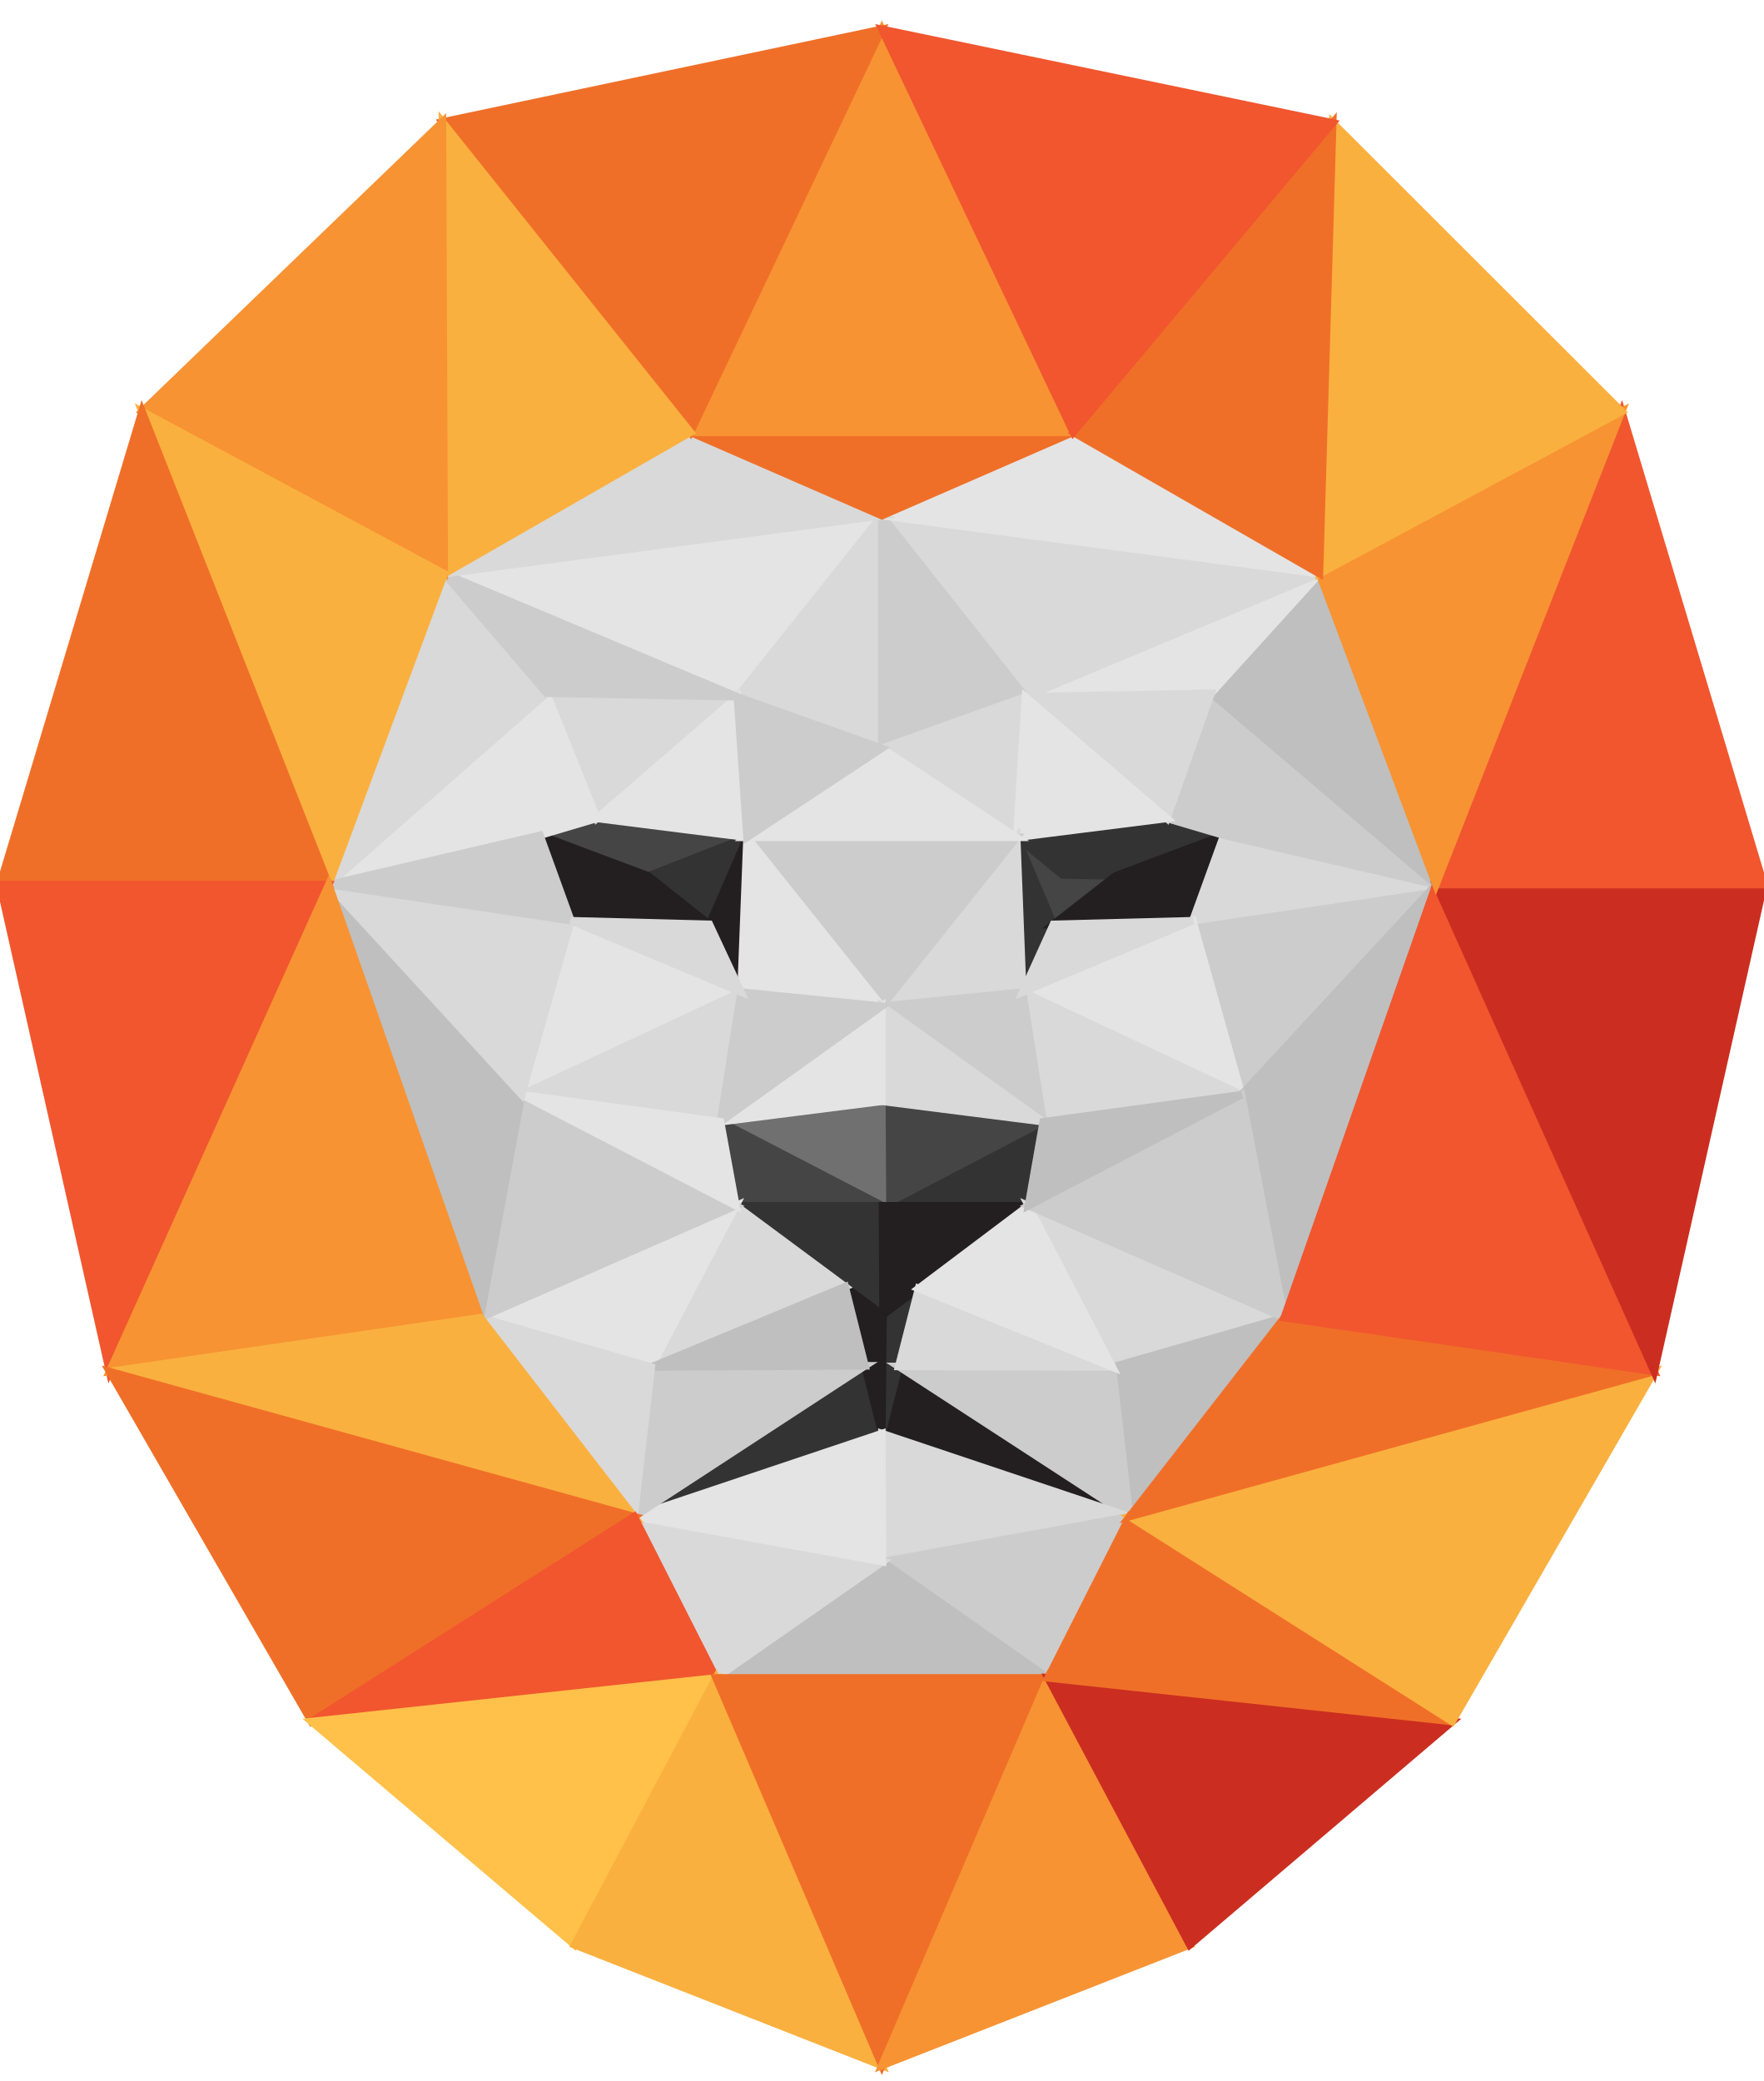
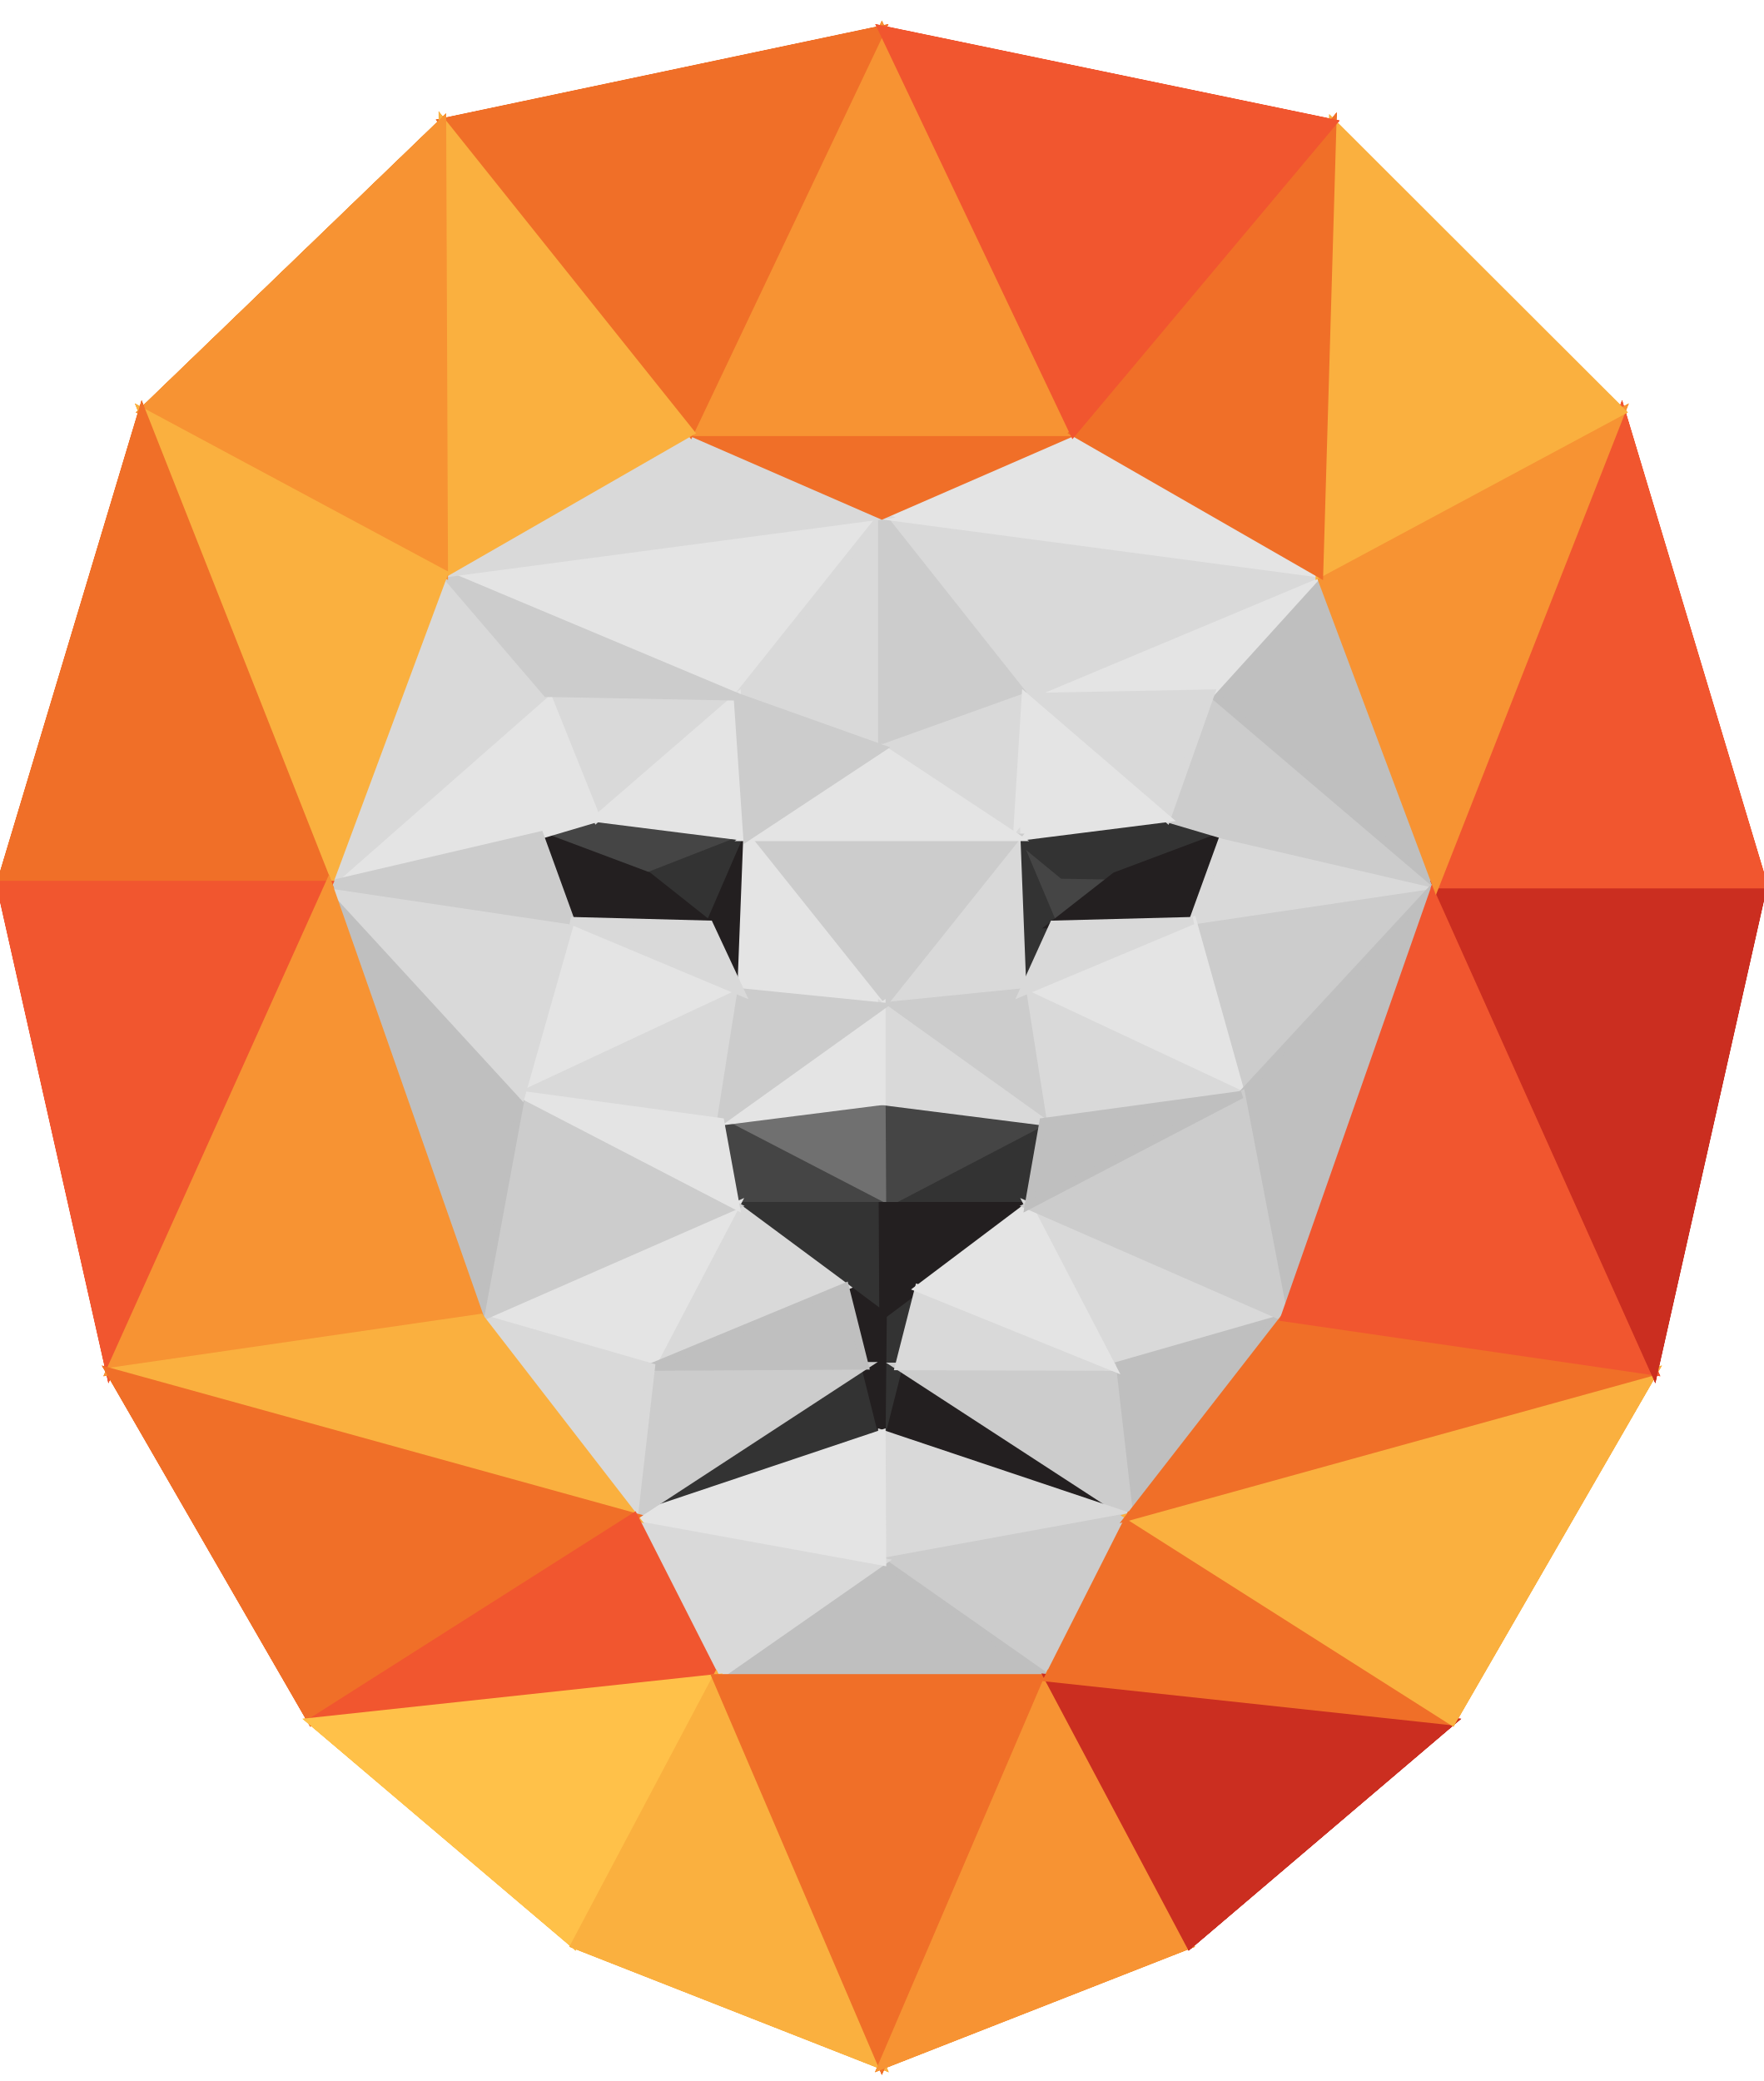
<svg xmlns="http://www.w3.org/2000/svg" class="polyonlion" version="1.1" viewBox="13 103.7 586 580" width="200" height="236">
-   <g id="polyonlion-mouth">
-     <polygon fill="#231F20" points="306,524.3 388.3,551.9 311.6,502     " stroke-width="2.5" stroke="#231F20" transform="matrix(1,0,0,1,0,0)" style="opacity: 1; transform-origin: 0px 0px 0px;" />
-     <polygon fill="#333333" points="223.7,551.9 306,524.3 300.4,501.8     " stroke-width="2.5" stroke="#333333" transform="matrix(1,0,0,1,0,0)" style="opacity: 1; transform-origin: 0px 0px 0px;" />
-   </g>
-   <g id="polyonlion-nose">
-     <polygon fill="#333333" points="359.6,420.7 306.2,448.6 354.7,448.6     " stroke-width="2.5" stroke="#333333" transform="matrix(1,0,0,1,0,0)" style="opacity: 1; transform-origin: 0px 0px 0px;" />
-     <polygon fill="#454545" points="306,413.9 306.2,448.6 359.6,420.7     " stroke-width="2.5" stroke="#454545" transform="matrix(1,0,0,1,0,0)" style="opacity: 1; transform-origin: 0px 0px 0px;" />
-     <polygon fill="#707070" points="306,413.9 252.4,420.7 306.2,448.6     " stroke-width="2.5" stroke="#707070" transform="matrix(1,0,0,1,0,0)" style="opacity: 1; transform-origin: 0px 0px 0px;" />
-     <polygon fill="#454545" points="252.4,420.7 257.5,448.6 306.2,448.6     " stroke-width="2.5" stroke="#454545" transform="matrix(1,0,0,1,0,0)" style="opacity: 1; transform-origin: 0px 0px 0px;" />
-     <polygon fill="#333333" points="257.5,448.6 306.4,484.9 306.2,448.6     " stroke-width="2.5" stroke="#333333" transform="matrix(1,0,0,1,0,0)" style="opacity: 1; transform-origin: 0px 0px 0px;" />
-     <polygon fill="#333333" points="306.4,484.9 306,524.3 318.2,476.1     " stroke-width="2.5" stroke="#333333" transform="matrix(1,0,0,1,0,0)" style="opacity: 1; transform-origin: 0px 0px 0px;" />
-     <polygon fill="#231F20" points="306.2,448.6 306.4,484.9 354.7,448.6     " stroke-width="2.5" stroke="#231F20" transform="matrix(1,0,0,1,0,0)" style="opacity: 1; transform-origin: 0px 0px 0px;" />
-     <polygon fill="#231F20" points="293.8,475.5 306,524.3 306.4,484.9     " stroke-width="2.5" stroke="#231F20" transform="matrix(1,0,0,1,0,0)" style="opacity: 1; transform-origin: 0px 0px 0px;" />
-   </g>
-   <g id="polyonlion-eye--left">
-     <polygon fill="#454545" points="211.3,319.9 192.4,325.5 228.4,339 261.2,326.2     " stroke-width="2.5" stroke="#454545" transform="matrix(1,0,0,1,0,0)" style="opacity: 1; transform-origin: 0px 0px 0px;" />
-     <polygon fill="#333333" points="261.2,326.2 228.4,339 248.7,355.1     " stroke-width="2.5" stroke="#333333" transform="matrix(1,0,0,1,0,0)" style="opacity: 1; transform-origin: 0px 0px 0px;" />
-     <polygon fill="#231F20" points="192.4,325.5 202.7,353.9 248.7,355.1 228.4,339     " stroke-width="2.5" stroke="#231F20" transform="matrix(1,0,0,1,0,0)" style="opacity: 1; transform-origin: 0px 0px 0px;" />
-     <polygon fill="#231F20" points="248.7,355.1 259.2,377.6 261.2,326.2     " stroke-width="2.5" stroke="#231F20" transform="matrix(1,0,0,1,0,0)" style="opacity: 1; transform-origin: 0px 0px 0px;" />
-   </g>
-   <g id="polyonlion-eye--right">
-     <polygon fill="#454545" points="350.8,326.2 363,355.1 383.6,339 366,338.7     " stroke-width="2.5" stroke="#454545" transform="matrix(1,0,0,1,0,0)" style="opacity: 1; transform-origin: 0px 0px 0px;" />
-     <polygon fill="#333333" points="350.8,326.2 352.8,377.6 363,355.1     " stroke-width="2.5" stroke="#333333" transform="matrix(1,0,0,1,0,0)" style="opacity: 1; transform-origin: 0px 0px 0px;" />
-     <polygon fill="#333333" points="400.7,319.9 350.8,326.2 366,338.7 383.6,339 419.6,325.5   " stroke-width="2.5" stroke="#333333" transform="matrix(1,0,0,1,0,0)" style="opacity: 1; transform-origin: 0px 0px 0px;" />
-     <polygon fill="#231F20" points="363,355.1 383.6,339 419.6,325.5 409.3,353.9     " stroke-width="2.5" stroke="#231F20" transform="matrix(1,0,0,1,0,0)" style="opacity: 1; transform-origin: 0px 0px 0px;" />
-   </g>
-   <g id="polyonlion-face">
-     <polygon fill="#CCCCCC" points="490.1,341.9 409.3,353.9 425.5,411.7     " stroke-width="2.5" stroke="#CCCCCC" transform="matrix(1,0,0,1,0,0)" style="opacity: 1; transform-origin: 0px 0px 0px;" />
-     <polygon fill="#D9D9D9" points="419.6,325.5 409.3,353.9 490.1,341.9     " stroke-width="2.5" stroke="#D9D9D9" transform="matrix(1,0,0,1,0,0)" style="opacity: 1; transform-origin: 0px 0px 0px;" />
-     <polygon fill="#CCCCCC" points="415.4,278.3 400.7,319.9 419.6,325.5 490.1,341.9     " stroke-width="2.5" stroke="#CCCCCC" transform="matrix(1,0,0,1,0,0)" style="opacity: 1; transform-origin: 0px 0px 0px;" />
-     <polygon fill="#BFBFBF" points="451.4,238.6 415.4,278.3 490.1,341.9     " stroke-width="2.5" stroke="#BFBFBF" transform="matrix(1,0,0,1,0,0)" style="opacity: 1; transform-origin: 0px 0px 0px;" />
-     <polygon fill="#E4E4E4" points="451.4,238.6 353.7,279.5 415.4,278.3     " stroke-width="2.5" stroke="#E4E4E4" transform="matrix(1,0,0,1,0,0)" style="opacity: 1; transform-origin: 0px 0px 0px;" />
-     <polygon fill="#D9D9D9" points="415.4,278.3 353.7,279.5 400.7,319.9     " stroke-width="2.5" stroke="#D9D9D9" transform="matrix(1,0,0,1,0,0)" style="opacity: 1; transform-origin: 0px 0px 0px;" />
-     <polygon fill="#D9D9D9" points="306,219.3 353.7,279.5 451.4,238.6     " stroke-width="2.5" stroke="#D9D9D9" transform="matrix(1,0,0,1,0,0)" style="opacity: 1; transform-origin: 0px 0px 0px;" />
-     <polygon fill="#E4E4E4" points="306,219.3 160.6,238.6 258,279.5     " stroke-width="2.5" stroke="#E4E4E4" transform="matrix(1,0,0,1,0,0)" style="opacity: 1; transform-origin: 0px 0px 0px;" />
-     <polygon fill="#D9D9D9" points="306,219.3 258,279.5 306,296.6     " stroke-width="2.5" stroke="#D9D9D9" transform="matrix(1,0,0,1,0,0)" style="opacity: 1; transform-origin: 0px 0px 0px;" />
-     <polygon fill="#CCCCCC" points="306,219.3 306,296.6 353.7,279.5     " stroke-width="2.5" stroke="#CCCCCC" transform="matrix(1,0,0,1,0,0)" style="opacity: 1; transform-origin: 0px 0px 0px;" />
-     <polygon fill="#D9D9D9" points="353.7,279.5 306,296.6 350.8,326.2     " stroke-width="2.5" stroke="#D9D9D9" transform="matrix(1,0,0,1,0,0)" style="opacity: 1; transform-origin: 0px 0px 0px;" />
-     <polygon fill="#E4E4E4" points="353.7,279.5 350.8,326.2 400.7,319.9     " stroke-width="2.5" stroke="#E4E4E4" transform="matrix(1,0,0,1,0,0)" style="opacity: 1; transform-origin: 0px 0px 0px;" />
-     <polygon fill="#D9D9D9" points="350.8,326.2 306,382.3 352.8,377.6     " stroke-width="2.5" stroke="#D9D9D9" transform="matrix(1,0,0,1,0,0)" style="opacity: 1; transform-origin: 0px 0px 0px;" />
-     <polygon fill="#CCCCCC" points="261.2,326.2 306,382.3 350.8,326.2     " stroke-width="2.5" stroke="#CCCCCC" transform="matrix(1,0,0,1,0,0)" style="opacity: 1; transform-origin: 0px 0px 0px;" />
-     <polygon fill="#D9D9D9" points="194.6,278.3 211.3,319.9 258,279.5     " stroke-width="2.5" stroke="#D9D9D9" transform="matrix(1,0,0,1,0,0)" style="opacity: 1; transform-origin: 0px 0px 0px;" />
-     <polygon fill="#E4E4E4" points="258,279.5 211.3,319.9 261.2,326.2     " stroke-width="2.5" stroke="#E4E4E4" transform="matrix(1,0,0,1,0,0)" style="opacity: 1; transform-origin: 0px 0px 0px;" />
-     <polygon fill="#E4E4E4" points="194.6,278.3 122.2,341.9 192.4,325.5 211.3,319.9     " stroke-width="2.5" stroke="#E4E4E4" transform="matrix(1,0,0,1,0,0)" style="opacity: 1; transform-origin: 0px 0px 0px;" />
-     <polygon fill="#D9D9D9" points="160.6,238.6 122.2,341.9 194.6,278.3     " stroke-width="2.5" stroke="#D9D9D9" transform="matrix(1,0,0,1,0,0)" style="opacity: 1; transform-origin: 0px 0px 0px;" />
-     <polygon fill="#CCCCCC" points="160.6,238.6 194.6,278.3 258,279.5     " stroke-width="2.5" stroke="#CCCCCC" transform="matrix(1,0,0,1,0,0)" style="opacity: 1; transform-origin: 0px 0px 0px;" />
-     <polygon fill="#E4E4E4" points="202.7,353.9 186.3,411.7 259.2,377.6     " stroke-width="2.5" stroke="#E4E4E4" transform="matrix(1,0,0,1,0,0)" style="opacity: 1; transform-origin: 0px 0px 0px;" />
-     <polygon fill="#D9D9D9" points="259.2,377.6 186.3,411.7 252.4,420.7     " stroke-width="2.5" stroke="#D9D9D9" transform="matrix(1,0,0,1,0,0)" style="opacity: 1; transform-origin: 0px 0px 0px;" />
-     <polygon fill="#E4E4E4" points="261.2,326.2 259.2,377.6 306,382.3     " stroke-width="2.5" stroke="#E4E4E4" transform="matrix(1,0,0,1,0,0)" style="opacity: 1; transform-origin: 0px 0px 0px;" />
-     <polygon fill="#E4E4E4" points="409.3,353.9 352.8,377.6 425.5,411.7     " stroke-width="2.5" stroke="#E4E4E4" transform="matrix(1,0,0,1,0,0)" style="opacity: 1; transform-origin: 0px 0px 0px;" />
-     <polygon fill="#D9D9D9" points="352.8,377.6 359.6,420.7 425.5,411.7     " stroke-width="2.5" stroke="#D9D9D9" transform="matrix(1,0,0,1,0,0)" style="opacity: 1; transform-origin: 0px 0px 0px;" />
-     <polygon fill="#CCCCCC" points="352.8,377.6 306,382.3 359.6,420.7     " stroke-width="2.5" stroke="#CCCCCC" transform="matrix(1,0,0,1,0,0)" style="opacity: 1; transform-origin: 0px 0px 0px;" />
-     <polygon fill="#D9D9D9" points="306,382.3 306,413.9 359.6,420.7     " stroke-width="2.5" stroke="#D9D9D9" transform="matrix(1,0,0,1,0,0)" style="opacity: 1; transform-origin: 0px 0px 0px;" />
-     <polygon fill="#E4E4E4" points="306,382.3 252.4,420.7 306,413.9     " stroke-width="2.5" stroke="#E4E4E4" transform="matrix(1,0,0,1,0,0)" style="opacity: 1; transform-origin: 0px 0px 0px;" />
-     <polygon fill="#CCCCCC" points="259.2,377.6 252.4,420.7 306,382.3     " stroke-width="2.5" stroke="#CCCCCC" transform="matrix(1,0,0,1,0,0)" style="opacity: 1; transform-origin: 0px 0px 0px;" />
-     <polygon fill="#E4E4E4" points="306,296.6 261.2,326.2 350.8,326.2     " stroke-width="2.5" stroke="#E4E4E4" transform="matrix(1,0,0,1,0,0)" style="opacity: 1; transform-origin: 0px 0px 0px;" />
-     <polygon fill="#CCCCCC" points="258,279.5 261.2,326.2 306,296.6     " stroke-width="2.5" stroke="#CCCCCC" transform="matrix(1,0,0,1,0,0)" style="opacity: 1; transform-origin: 0px 0px 0px;" />
-     <polygon fill="#BFBFBF" points="490.1,341.9 425.5,411.7 439.7,485.8     " stroke-width="2.5" stroke="#BFBFBF" transform="matrix(1,0,0,1,0,0)" style="opacity: 1; transform-origin: 0px 0px 0px;" />
-     <polygon fill="#D9D9D9" points="257.5,448.6 229.4,502.2 293.8,475.5     " stroke-width="2.5" stroke="#D9D9D9" transform="matrix(1,0,0,1,0,0)" style="opacity: 1; transform-origin: 0px 0px 0px;" />
-     <polygon fill="#E4E4E4" points="257.5,448.6 172.6,485.8 229.4,502.2     " stroke-width="2.5" stroke="#E4E4E4" transform="matrix(1,0,0,1,0,0)" style="opacity: 1; transform-origin: 0px 0px 0px;" />
-     <polygon fill="#D9D9D9" points="354.7,448.6 382.6,502.2 439.7,485.8     " stroke-width="2.5" stroke="#D9D9D9" transform="matrix(1,0,0,1,0,0)" style="opacity: 1; transform-origin: 0px 0px 0px;" />
-     <polygon fill="#BFBFBF" points="439.7,485.8 382.6,502.2 388.3,551.9     " stroke-width="2.5" stroke="#BFBFBF" transform="matrix(1,0,0,1,0,0)" style="opacity: 1; transform-origin: 0px 0px 0px;" />
-     <polygon fill="#CCCCCC" points="311.6,502 388.3,551.9 382.6,502.2     " stroke-width="2.5" stroke="#CCCCCC" transform="matrix(1,0,0,1,0,0)" style="opacity: 1; transform-origin: 0px 0px 0px;" />
-     <polygon fill="#D9D9D9" points="318.2,476.1 311.6,502 382.6,502.2     " stroke-width="2.5" stroke="#D9D9D9" transform="matrix(1,0,0,1,0,0)" style="opacity: 1; transform-origin: 0px 0px 0px;" />
-     <polygon fill="#E4E4E4" points="354.7,448.6 318.2,476.1 382.6,502.2     " stroke-width="2.5" stroke="#E4E4E4" transform="matrix(1,0,0,1,0,0)" style="opacity: 1; transform-origin: 0px 0px 0px;" />
-     <polygon fill="#D9D9D9" points="306,524.3 306.2,566.9 388.3,551.9     " stroke-width="2.5" stroke="#D9D9D9" transform="matrix(1,0,0,1,0,0)" style="opacity: 1; transform-origin: 0px 0px 0px;" />
-     <polygon fill="#CCCCCC" points="388.3,551.9 306.2,566.9 361.2,605.5     " stroke-width="2.5" stroke="#CCCCCC" transform="matrix(1,0,0,1,0,0)" style="opacity: 1; transform-origin: 0px 0px 0px;" />
-     <polygon fill="#BFBFBF" points="306.2,566.9 250.9,605.5 361.2,605.5     " stroke-width="2.5" stroke="#BFBFBF" transform="matrix(1,0,0,1,0,0)" style="opacity: 1; transform-origin: 0px 0px 0px;" />
-     <polygon fill="#D9D9D9" points="223.7,551.9 250.9,605.5 306.2,566.9     " stroke-width="2.5" stroke="#D9D9D9" transform="matrix(1,0,0,1,0,0)" style="opacity: 1; transform-origin: 0px 0px 0px;" />
-     <polygon fill="#E4E4E4" points="306,524.3 223.7,551.9 306.2,566.9     " stroke-width="2.5" stroke="#E4E4E4" transform="matrix(1,0,0,1,0,0)" style="opacity: 1; transform-origin: 0px 0px 0px;" />
-     <polygon fill="#CCCCCC" points="300.4,501.8 229.4,502.2 223.7,551.9     " stroke-width="2.5" stroke="#CCCCCC" transform="matrix(1,0,0,1,0,0)" style="opacity: 1; transform-origin: 0px 0px 0px;" />
-     <polygon fill="#BFBFBF" points="293.8,475.5 229.4,502.2 300.4,501.8     " stroke-width="2.5" stroke="#BFBFBF" transform="matrix(1,0,0,1,0,0)" style="opacity: 1; transform-origin: 0px 0px 0px;" />
-     <polygon fill="#D9D9D9" points="172.6,485.8 223.7,551.9 229.4,502.2     " stroke-width="2.5" stroke="#D9D9D9" transform="matrix(1,0,0,1,0,0)" style="opacity: 1; transform-origin: 0px 0px 0px;" />
-     <polygon fill="#CCCCCC" points="186.3,411.7 172.6,485.8 257.5,448.6     " stroke-width="2.5" stroke="#CCCCCC" transform="matrix(1,0,0,1,0,0)" style="opacity: 1; transform-origin: 0px 0px 0px;" />
-     <polygon fill="#BFBFBF" points="122.2,341.9 172.6,485.8 186.3,411.7     " stroke-width="2.5" stroke="#BFBFBF" transform="matrix(1,0,0,1,0,0)" style="opacity: 1; transform-origin: 0px 0px 0px;" />
-     <polygon fill="#CCCCCC" points="425.5,411.7 354.7,448.6 439.7,485.8     " stroke-width="2.5" stroke="#CCCCCC" transform="matrix(1,0,0,1,0,0)" style="opacity: 1; transform-origin: 0px 0px 0px;" />
-     <polygon fill="#E4E4E4" points="186.3,411.7 257.5,448.6 252.4,420.7     " stroke-width="2.5" stroke="#E4E4E4" transform="matrix(1,0,0,1,0,0)" style="opacity: 1; transform-origin: 0px 0px 0px;" />
-     <polygon fill="#D9D9D9" points="122.2,341.9 186.3,411.7 202.7,353.9     " stroke-width="2.5" stroke="#D9D9D9" transform="matrix(1,0,0,1,0,0)" style="opacity: 1; transform-origin: 0px 0px 0px;" />
-     <polygon fill="#E4E4E4" points="369.6,191.6 306,219.3 451.4,238.6     " stroke-width="2.5" stroke="#E4E4E4" transform="matrix(1,0,0,1,0,0)" style="opacity: 1; transform-origin: 0px 0px 0px;" />
-     <polygon fill="#D9D9D9" points="242.4,191.6 160.6,238.6 306,219.3     " stroke-width="2.5" stroke="#D9D9D9" transform="matrix(1,0,0,1,0,0)" style="opacity: 1; transform-origin: 0px 0px 0px;" />
-     <polygon fill="#CCCCCC" points="192.4,325.5 122.2,341.9 202.7,353.9     " stroke-width="2.5" stroke="#CCCCCC" transform="matrix(1,0,0,1,0,0)" style="opacity: 1; transform-origin: 0px 0px 0px;" />
-     <polygon fill="#BFBFBF" points="425.5,411.7 359.6,420.7 354.7,448.6     " stroke-width="2.5" stroke="#BFBFBF" transform="matrix(1,0,0,1,0,0)" style="opacity: 1; transform-origin: 0px 0px 0px;" />
-     <polygon fill="#D9D9D9" points="409.3,353.9 363,355.1 352.8,377.6     " stroke-width="2.5" stroke="#D9D9D9" transform="matrix(1,0,0,1,0,0)" style="opacity: 1; transform-origin: 0px 0px 0px;" />
-     <polygon fill="#D9D9D9" points="259.2,377.6 248.7,355.1 202.7,353.9     " stroke-width="2.5" stroke="#D9D9D9" transform="matrix(1,0,0,1,0,0)" style="opacity: 1; transform-origin: 0px 0px 0px;" />
-   </g>
-   <g id="polyonlion-mane">
-     <polygon fill="#F06F28" points="369.6,191.6 242.4,191.6 306,219.3     " stroke-width="2.5" stroke="#F06F28" transform="matrix(1,0,0,1,0,0)" style="opacity: 1; transform-origin: 0px 0px 0px;" />
-     <polygon fill="#F79333" points="242.4,191.6 306,57.7 369.6,191.6    " stroke-width="2.5" stroke="#F79333" transform="matrix(1,0,0,1,0,0)" style="opacity: 1; transform-origin: 0px 0px 0px;" />
-     <polygon fill="#F06F28" points="160,88.5 306,57.7 242.4,191.6     " stroke-width="2.5" stroke="#F06F28" transform="matrix(1,0,0,1,0,0)" style="opacity: 1; transform-origin: 0px 0px 0px;" />
-     <polygon fill="#FAB03F" points="160.6,238.6 242.4,191.6 160,88.5    " stroke-width="2.5" stroke="#FAB03F" transform="matrix(1,0,0,1,0,0)" style="opacity: 1; transform-origin: 0px 0px 0px;" />
-     <polygon fill="#F79333" points="60.2,184.7 160.6,238.6 160,88.5     " stroke-width="2.5" stroke="#F79333" transform="matrix(1,0,0,1,0,0)" style="opacity: 1; transform-origin: 0px 0px 0px;" />
-     <polygon fill="#FAB03F" points="60.2,184.7 122.2,341.9 160.6,238.6    " stroke-width="2.5" stroke="#FAB03F" transform="matrix(1,0,0,1,0,0)" style="opacity: 1; transform-origin: 0px 0px 0px;" />
-     <polygon fill="#F06F28" points="60.2,184.7 13,341.9 122.2,341.9     " stroke-width="2.5" stroke="#F06F28" transform="matrix(1,0,0,1,0,0)" style="opacity: 1; transform-origin: 0px 0px 0px;" />
-     <polygon fill="#F1562F" points="13,341.9 49.4,503.7 122.2,341.9     " stroke-width="2.5" stroke="#F1562F" transform="matrix(1,0,0,1,0,0)" style="opacity: 1; transform-origin: 0px 0px 0px;" />
-     <polygon fill="#F79333" points="122.2,341.9 49.4,503.7 172.6,485.8    " stroke-width="2.5" stroke="#F79333" transform="matrix(1,0,0,1,0,0)" style="opacity: 1; transform-origin: 0px 0px 0px;" />
-     <polygon fill="#FAB03F" points="172.6,485.8 49.4,503.7 223.7,551.9    " stroke-width="2.5" stroke="#FAB03F" transform="matrix(1,0,0,1,0,0)" style="opacity: 1; transform-origin: 0px 0px 0px;" />
-     <polygon fill="#F06F28" points="49.4,503.7 116.5,620 223.7,551.9    " stroke-width="2.5" stroke="#F06F28" transform="matrix(1,0,0,1,0,0)" style="opacity: 1; transform-origin: 0px 0px 0px;" />
-     <polygon fill="#F1562F" points="223.7,551.9 116.5,620 250.9,605.5     " stroke-width="2.5" stroke="#F1562F" transform="matrix(1,0,0,1,0,0)" style="opacity: 1; transform-origin: 0px 0px 0px;" />
-     <polygon fill="#FFC149" points="250.9,605.5 116.5,620 203.9,694.2     " stroke-width="2.5" stroke="#FFC149" transform="matrix(1,0,0,1,0,0)" style="opacity: 1; transform-origin: 0px 0px 0px;" />
-     <polygon fill="#FAB03F" points="250.9,605.5 203.9,694.2 306,734.3     " stroke-width="2.5" stroke="#FAB03F" transform="matrix(1,0,0,1,0,0)" style="opacity: 1; transform-origin: 0px 0px 0px;" />
-     <polygon fill="#F06F28" points="361.2,605.5 250.9,605.5 306,734.3     " stroke-width="2.5" stroke="#F06F28" transform="matrix(1,0,0,1,0,0)" style="opacity: 1; transform-origin: 0px 0px 0px;" />
-     <polygon fill="#F79333" points="361.2,605.5 306,734.3 408.3,694.2     " stroke-width="2.5" stroke="#F79333" transform="matrix(1,0,0,1,0,0)" style="opacity: 1; transform-origin: 0px 0px 0px;" />
-     <polygon fill="#CB2E20" points="361.2,605.5 408.3,694.2 495.5,620     " stroke-width="2.5" stroke="#CB2E20" transform="matrix(1,0,0,1,0,0)" style="opacity: 1; transform-origin: 0px 0px 0px;" />
-     <polygon fill="#F06F28" points="388.3,551.9 361.2,605.5 495.5,620     " stroke-width="2.5" stroke="#F06F28" transform="matrix(1,0,0,1,0,0)" style="opacity: 1; transform-origin: 0px 0px 0px;" />
-     <polygon fill="#FAB03F" points="562.6,503.7 388.3,551.9 495.5,620     " stroke-width="2.5" stroke="#FAB03F" transform="matrix(1,0,0,1,0,0)" style="opacity: 1; transform-origin: 0px 0px 0px;" />
-     <polygon fill="#F06F28" points="439.7,485.8 388.3,551.9 562.6,503.7     " stroke-width="2.5" stroke="#F06F28" transform="matrix(1,0,0,1,0,0)" style="opacity: 1; transform-origin: 0px 0px 0px;" />
-     <polygon fill="#F1562F" points="490.1,341.9 439.7,485.8 562.6,503.7     " stroke-width="2.5" stroke="#F1562F" transform="matrix(1,0,0,1,0,0)" style="opacity: 1; transform-origin: 0px 0px 0px;" />
-     <polygon fill="#CB2E20" points="599,341.9 490.1,341.9 562.6,503.7     " stroke-width="2.5" stroke="#CB2E20" transform="matrix(1,0,0,1,0,0)" style="opacity: 1; transform-origin: 0px 0px 0px;" />
-     <polygon fill="#F1562F" points="551.8,184.7 490.1,341.9 599,341.9     " stroke-width="2.5" stroke="#F1562F" transform="matrix(1,0,0,1,0,0)" style="opacity: 1; transform-origin: 0px 0px 0px;" />
-     <polygon fill="#F79333" points="451.4,238.6 551.8,184.7 490.1,341.9     " stroke-width="2.5" stroke="#F79333" transform="matrix(1,0,0,1,0,0)" style="opacity: 1; transform-origin: 0px 0px 0px;" />
-     <polygon fill="#FAB03F" points="455.8,88.8 451.4,238.6 551.8,184.7    " stroke-width="2.5" stroke="#FAB03F" transform="matrix(1,0,0,1,0,0)" style="opacity: 1; transform-origin: 0px 0px 0px;" />
-     <polygon fill="#F06F28" points="455.8,88.8 369.6,191.6 451.4,238.6    " stroke-width="2.5" stroke="#F06F28" transform="matrix(1,0,0,1,0,0)" style="opacity: 1; transform-origin: 0px 0px 0px;" />
-     <polygon fill="#F1562F" points="306,57.7 369.6,191.6 455.8,88.8     " stroke-width="2.5" stroke="#F1562F" transform="matrix(1,0,0,1,0,0)" style="opacity: 1; transform-origin: 0px 0px 0px;" />
+   <defs>
+     <filter id="polycleaner" color-interpolation-filters="sRGB">
+       <feComponentTransfer>
+         <feFuncA type="table" tableValues="0 0.5 1 1" />
+       </feComponentTransfer>
+     </filter>
+   </defs>
+   <g filter="url(#polycleaner)">
+     <g id="polyonlion-mouth">
+       <polygon fill="#231F20" points="306,524.3 388.3,551.9 311.6,502     " stroke-width="2.5" stroke="#231F20" transform="matrix(1,0,0,1,0,0)" style="opacity: 1; transform-origin: 0px 0px 0px;" />
+       <polygon fill="#333333" points="223.7,551.9 306,524.3 300.4,501.8     " stroke-width="2.5" stroke="#333333" transform="matrix(1,0,0,1,0,0)" style="opacity: 1; transform-origin: 0px 0px 0px;" />
+     </g>
+     <g id="polyonlion-nose">
+       <polygon fill="#333333" points="359.6,420.7 306.2,448.6 354.7,448.6     " stroke-width="2.5" stroke="#333333" transform="matrix(1,0,0,1,0,0)" style="opacity: 1; transform-origin: 0px 0px 0px;" />
+       <polygon fill="#454545" points="306,413.9 306.2,448.6 359.6,420.7     " stroke-width="2.5" stroke="#454545" transform="matrix(1,0,0,1,0,0)" style="opacity: 1; transform-origin: 0px 0px 0px;" />
+       <polygon fill="#707070" points="306,413.9 252.4,420.7 306.2,448.6     " stroke-width="2.5" stroke="#707070" transform="matrix(1,0,0,1,0,0)" style="opacity: 1; transform-origin: 0px 0px 0px;" />
+       <polygon fill="#454545" points="252.4,420.7 257.5,448.6 306.2,448.6     " stroke-width="2.5" stroke="#454545" transform="matrix(1,0,0,1,0,0)" style="opacity: 1; transform-origin: 0px 0px 0px;" />
+       <polygon fill="#333333" points="257.5,448.6 306.4,484.9 306.2,448.6     " stroke-width="2.5" stroke="#333333" transform="matrix(1,0,0,1,0,0)" style="opacity: 1; transform-origin: 0px 0px 0px;" />
+       <polygon fill="#333333" points="306.4,484.9 306,524.3 318.2,476.1     " stroke-width="2.5" stroke="#333333" transform="matrix(1,0,0,1,0,0)" style="opacity: 1; transform-origin: 0px 0px 0px;" />
+       <polygon fill="#231F20" points="306.2,448.6 306.4,484.9 354.7,448.6     " stroke-width="2.5" stroke="#231F20" transform="matrix(1,0,0,1,0,0)" style="opacity: 1; transform-origin: 0px 0px 0px;" />
+       <polygon fill="#231F20" points="293.8,475.5 306,524.3 306.4,484.9     " stroke-width="2.5" stroke="#231F20" transform="matrix(1,0,0,1,0,0)" style="opacity: 1; transform-origin: 0px 0px 0px;" />
+     </g>
+     <g id="polyonlion-eye--left">
+       <polygon fill="#454545" points="211.3,319.9 192.4,325.5 228.4,339 261.2,326.2     " stroke-width="2.5" stroke="#454545" transform="matrix(1,0,0,1,0,0)" style="opacity: 1; transform-origin: 0px 0px 0px;" />
+       <polygon fill="#333333" points="261.2,326.2 228.4,339 248.7,355.1     " stroke-width="2.5" stroke="#333333" transform="matrix(1,0,0,1,0,0)" style="opacity: 1; transform-origin: 0px 0px 0px;" />
+       <polygon fill="#231F20" points="192.4,325.5 202.7,353.9 248.7,355.1 228.4,339     " stroke-width="2.5" stroke="#231F20" transform="matrix(1,0,0,1,0,0)" style="opacity: 1; transform-origin: 0px 0px 0px;" />
+       <polygon fill="#231F20" points="248.7,355.1 259.2,377.6 261.2,326.2     " stroke-width="2.5" stroke="#231F20" transform="matrix(1,0,0,1,0,0)" style="opacity: 1; transform-origin: 0px 0px 0px;" />
+     </g>
+     <g id="polyonlion-eye--right">
+       <polygon fill="#454545" points="350.8,326.2 363,355.1 383.6,339 366,338.7     " stroke-width="2.5" stroke="#454545" transform="matrix(1,0,0,1,0,0)" style="opacity: 1; transform-origin: 0px 0px 0px;" />
+       <polygon fill="#333333" points="350.8,326.2 352.8,377.6 363,355.1     " stroke-width="2.5" stroke="#333333" transform="matrix(1,0,0,1,0,0)" style="opacity: 1; transform-origin: 0px 0px 0px;" />
+       <polygon fill="#333333" points="400.7,319.9 350.8,326.2 366,338.7 383.6,339 419.6,325.5   " stroke-width="2.5" stroke="#333333" transform="matrix(1,0,0,1,0,0)" style="opacity: 1; transform-origin: 0px 0px 0px;" />
+       <polygon fill="#231F20" points="363,355.1 383.6,339 419.6,325.5 409.3,353.9     " stroke-width="2.5" stroke="#231F20" transform="matrix(1,0,0,1,0,0)" style="opacity: 1; transform-origin: 0px 0px 0px;" />
+     </g>
+     <g id="polyonlion-face">
+       <polygon fill="#CCCCCC" points="490.1,341.9 409.3,353.9 425.5,411.7     " stroke-width="2.5" stroke="#CCCCCC" transform="matrix(1,0,0,1,0,0)" style="opacity: 1; transform-origin: 0px 0px 0px;" />
+       <polygon fill="#D9D9D9" points="419.6,325.5 409.3,353.9 490.1,341.9     " stroke-width="2.5" stroke="#D9D9D9" transform="matrix(1,0,0,1,0,0)" style="opacity: 1; transform-origin: 0px 0px 0px;" />
+       <polygon fill="#CCCCCC" points="415.4,278.3 400.7,319.9 419.6,325.5 490.1,341.9     " stroke-width="2.5" stroke="#CCCCCC" transform="matrix(1,0,0,1,0,0)" style="opacity: 1; transform-origin: 0px 0px 0px;" />
+       <polygon fill="#BFBFBF" points="451.4,238.6 415.4,278.3 490.1,341.9     " stroke-width="2.5" stroke="#BFBFBF" transform="matrix(1,0,0,1,0,0)" style="opacity: 1; transform-origin: 0px 0px 0px;" />
+       <polygon fill="#E4E4E4" points="451.4,238.6 353.7,279.5 415.4,278.3     " stroke-width="2.5" stroke="#E4E4E4" transform="matrix(1,0,0,1,0,0)" style="opacity: 1; transform-origin: 0px 0px 0px;" />
+       <polygon fill="#D9D9D9" points="415.4,278.3 353.7,279.5 400.7,319.9     " stroke-width="2.5" stroke="#D9D9D9" transform="matrix(1,0,0,1,0,0)" style="opacity: 1; transform-origin: 0px 0px 0px;" />
+       <polygon fill="#D9D9D9" points="306,219.3 353.7,279.5 451.4,238.6     " stroke-width="2.5" stroke="#D9D9D9" transform="matrix(1,0,0,1,0,0)" style="opacity: 1; transform-origin: 0px 0px 0px;" />
+       <polygon fill="#E4E4E4" points="306,219.3 160.6,238.6 258,279.5     " stroke-width="2.5" stroke="#E4E4E4" transform="matrix(1,0,0,1,0,0)" style="opacity: 1; transform-origin: 0px 0px 0px;" />
+       <polygon fill="#D9D9D9" points="306,219.3 258,279.5 306,296.6     " stroke-width="2.5" stroke="#D9D9D9" transform="matrix(1,0,0,1,0,0)" style="opacity: 1; transform-origin: 0px 0px 0px;" />
+       <polygon fill="#CCCCCC" points="306,219.3 306,296.6 353.7,279.5     " stroke-width="2.5" stroke="#CCCCCC" transform="matrix(1,0,0,1,0,0)" style="opacity: 1; transform-origin: 0px 0px 0px;" />
+       <polygon fill="#D9D9D9" points="353.7,279.5 306,296.6 350.8,326.2     " stroke-width="2.5" stroke="#D9D9D9" transform="matrix(1,0,0,1,0,0)" style="opacity: 1; transform-origin: 0px 0px 0px;" />
+       <polygon fill="#E4E4E4" points="353.7,279.5 350.8,326.2 400.7,319.9     " stroke-width="2.5" stroke="#E4E4E4" transform="matrix(1,0,0,1,0,0)" style="opacity: 1; transform-origin: 0px 0px 0px;" />
+       <polygon fill="#D9D9D9" points="350.8,326.2 306,382.3 352.8,377.6     " stroke-width="2.5" stroke="#D9D9D9" transform="matrix(1,0,0,1,0,0)" style="opacity: 1; transform-origin: 0px 0px 0px;" />
+       <polygon fill="#CCCCCC" points="261.2,326.2 306,382.3 350.8,326.2     " stroke-width="2.5" stroke="#CCCCCC" transform="matrix(1,0,0,1,0,0)" style="opacity: 1; transform-origin: 0px 0px 0px;" />
+       <polygon fill="#D9D9D9" points="194.6,278.3 211.3,319.9 258,279.5     " stroke-width="2.5" stroke="#D9D9D9" transform="matrix(1,0,0,1,0,0)" style="opacity: 1; transform-origin: 0px 0px 0px;" />
+       <polygon fill="#E4E4E4" points="258,279.5 211.3,319.9 261.2,326.2     " stroke-width="2.5" stroke="#E4E4E4" transform="matrix(1,0,0,1,0,0)" style="opacity: 1; transform-origin: 0px 0px 0px;" />
+       <polygon fill="#E4E4E4" points="194.6,278.3 122.2,341.9 192.4,325.5 211.3,319.9     " stroke-width="2.5" stroke="#E4E4E4" transform="matrix(1,0,0,1,0,0)" style="opacity: 1; transform-origin: 0px 0px 0px;" />
+       <polygon fill="#D9D9D9" points="160.6,238.6 122.2,341.9 194.6,278.3     " stroke-width="2.5" stroke="#D9D9D9" transform="matrix(1,0,0,1,0,0)" style="opacity: 1; transform-origin: 0px 0px 0px;" />
+       <polygon fill="#CCCCCC" points="160.6,238.6 194.6,278.3 258,279.5     " stroke-width="2.5" stroke="#CCCCCC" transform="matrix(1,0,0,1,0,0)" style="opacity: 1; transform-origin: 0px 0px 0px;" />
+       <polygon fill="#E4E4E4" points="202.7,353.9 186.3,411.7 259.2,377.6     " stroke-width="2.5" stroke="#E4E4E4" transform="matrix(1,0,0,1,0,0)" style="opacity: 1; transform-origin: 0px 0px 0px;" />
+       <polygon fill="#D9D9D9" points="259.2,377.6 186.3,411.7 252.4,420.7     " stroke-width="2.5" stroke="#D9D9D9" transform="matrix(1,0,0,1,0,0)" style="opacity: 1; transform-origin: 0px 0px 0px;" />
+       <polygon fill="#E4E4E4" points="261.2,326.2 259.2,377.6 306,382.3     " stroke-width="2.5" stroke="#E4E4E4" transform="matrix(1,0,0,1,0,0)" style="opacity: 1; transform-origin: 0px 0px 0px;" />
+       <polygon fill="#E4E4E4" points="409.3,353.9 352.8,377.6 425.5,411.7     " stroke-width="2.5" stroke="#E4E4E4" transform="matrix(1,0,0,1,0,0)" style="opacity: 1; transform-origin: 0px 0px 0px;" />
+       <polygon fill="#D9D9D9" points="352.8,377.6 359.6,420.7 425.5,411.7     " stroke-width="2.5" stroke="#D9D9D9" transform="matrix(1,0,0,1,0,0)" style="opacity: 1; transform-origin: 0px 0px 0px;" />
+       <polygon fill="#CCCCCC" points="352.8,377.6 306,382.3 359.6,420.7     " stroke-width="2.5" stroke="#CCCCCC" transform="matrix(1,0,0,1,0,0)" style="opacity: 1; transform-origin: 0px 0px 0px;" />
+       <polygon fill="#D9D9D9" points="306,382.3 306,413.9 359.6,420.7     " stroke-width="2.5" stroke="#D9D9D9" transform="matrix(1,0,0,1,0,0)" style="opacity: 1; transform-origin: 0px 0px 0px;" />
+       <polygon fill="#E4E4E4" points="306,382.3 252.4,420.7 306,413.9     " stroke-width="2.5" stroke="#E4E4E4" transform="matrix(1,0,0,1,0,0)" style="opacity: 1; transform-origin: 0px 0px 0px;" />
+       <polygon fill="#CCCCCC" points="259.2,377.6 252.4,420.7 306,382.3     " stroke-width="2.5" stroke="#CCCCCC" transform="matrix(1,0,0,1,0,0)" style="opacity: 1; transform-origin: 0px 0px 0px;" />
+       <polygon fill="#E4E4E4" points="306,296.6 261.2,326.2 350.8,326.2     " stroke-width="2.5" stroke="#E4E4E4" transform="matrix(1,0,0,1,0,0)" style="opacity: 1; transform-origin: 0px 0px 0px;" />
+       <polygon fill="#CCCCCC" points="258,279.5 261.2,326.2 306,296.6     " stroke-width="2.5" stroke="#CCCCCC" transform="matrix(1,0,0,1,0,0)" style="opacity: 1; transform-origin: 0px 0px 0px;" />
+       <polygon fill="#BFBFBF" points="490.1,341.9 425.5,411.7 439.7,485.8     " stroke-width="2.5" stroke="#BFBFBF" transform="matrix(1,0,0,1,0,0)" style="opacity: 1; transform-origin: 0px 0px 0px;" />
+       <polygon fill="#D9D9D9" points="257.5,448.6 229.4,502.2 293.8,475.5     " stroke-width="2.5" stroke="#D9D9D9" transform="matrix(1,0,0,1,0,0)" style="opacity: 1; transform-origin: 0px 0px 0px;" />
+       <polygon fill="#E4E4E4" points="257.5,448.6 172.6,485.8 229.4,502.2     " stroke-width="2.5" stroke="#E4E4E4" transform="matrix(1,0,0,1,0,0)" style="opacity: 1; transform-origin: 0px 0px 0px;" />
+       <polygon fill="#D9D9D9" points="354.7,448.6 382.6,502.2 439.7,485.8     " stroke-width="2.5" stroke="#D9D9D9" transform="matrix(1,0,0,1,0,0)" style="opacity: 1; transform-origin: 0px 0px 0px;" />
+       <polygon fill="#BFBFBF" points="439.7,485.8 382.6,502.2 388.3,551.9     " stroke-width="2.5" stroke="#BFBFBF" transform="matrix(1,0,0,1,0,0)" style="opacity: 1; transform-origin: 0px 0px 0px;" />
+       <polygon fill="#CCCCCC" points="311.6,502 388.3,551.9 382.6,502.2     " stroke-width="2.5" stroke="#CCCCCC" transform="matrix(1,0,0,1,0,0)" style="opacity: 1; transform-origin: 0px 0px 0px;" />
+       <polygon fill="#D9D9D9" points="318.2,476.1 311.6,502 382.6,502.2     " stroke-width="2.5" stroke="#D9D9D9" transform="matrix(1,0,0,1,0,0)" style="opacity: 1; transform-origin: 0px 0px 0px;" />
+       <polygon fill="#E4E4E4" points="354.7,448.6 318.2,476.1 382.6,502.2     " stroke-width="2.5" stroke="#E4E4E4" transform="matrix(1,0,0,1,0,0)" style="opacity: 1; transform-origin: 0px 0px 0px;" />
+       <polygon fill="#D9D9D9" points="306,524.3 306.2,566.9 388.3,551.9     " stroke-width="2.5" stroke="#D9D9D9" transform="matrix(1,0,0,1,0,0)" style="opacity: 1; transform-origin: 0px 0px 0px;" />
+       <polygon fill="#CCCCCC" points="388.3,551.9 306.2,566.9 361.2,605.5     " stroke-width="2.5" stroke="#CCCCCC" transform="matrix(1,0,0,1,0,0)" style="opacity: 1; transform-origin: 0px 0px 0px;" />
+       <polygon fill="#BFBFBF" points="306.2,566.9 250.9,605.5 361.2,605.5     " stroke-width="2.5" stroke="#BFBFBF" transform="matrix(1,0,0,1,0,0)" style="opacity: 1; transform-origin: 0px 0px 0px;" />
+       <polygon fill="#D9D9D9" points="223.7,551.9 250.9,605.5 306.2,566.9     " stroke-width="2.5" stroke="#D9D9D9" transform="matrix(1,0,0,1,0,0)" style="opacity: 1; transform-origin: 0px 0px 0px;" />
+       <polygon fill="#E4E4E4" points="306,524.3 223.7,551.9 306.2,566.9     " stroke-width="2.5" stroke="#E4E4E4" transform="matrix(1,0,0,1,0,0)" style="opacity: 1; transform-origin: 0px 0px 0px;" />
+       <polygon fill="#CCCCCC" points="300.4,501.8 229.4,502.2 223.7,551.9     " stroke-width="2.5" stroke="#CCCCCC" transform="matrix(1,0,0,1,0,0)" style="opacity: 1; transform-origin: 0px 0px 0px;" />
+       <polygon fill="#BFBFBF" points="293.8,475.5 229.4,502.2 300.4,501.8     " stroke-width="2.5" stroke="#BFBFBF" transform="matrix(1,0,0,1,0,0)" style="opacity: 1; transform-origin: 0px 0px 0px;" />
+       <polygon fill="#D9D9D9" points="172.6,485.8 223.7,551.9 229.4,502.2     " stroke-width="2.5" stroke="#D9D9D9" transform="matrix(1,0,0,1,0,0)" style="opacity: 1; transform-origin: 0px 0px 0px;" />
+       <polygon fill="#CCCCCC" points="186.3,411.7 172.6,485.8 257.5,448.6     " stroke-width="2.5" stroke="#CCCCCC" transform="matrix(1,0,0,1,0,0)" style="opacity: 1; transform-origin: 0px 0px 0px;" />
+       <polygon fill="#BFBFBF" points="122.2,341.9 172.6,485.8 186.3,411.7     " stroke-width="2.5" stroke="#BFBFBF" transform="matrix(1,0,0,1,0,0)" style="opacity: 1; transform-origin: 0px 0px 0px;" />
+       <polygon fill="#CCCCCC" points="425.5,411.7 354.7,448.6 439.7,485.8     " stroke-width="2.5" stroke="#CCCCCC" transform="matrix(1,0,0,1,0,0)" style="opacity: 1; transform-origin: 0px 0px 0px;" />
+       <polygon fill="#E4E4E4" points="186.3,411.7 257.5,448.6 252.4,420.7     " stroke-width="2.5" stroke="#E4E4E4" transform="matrix(1,0,0,1,0,0)" style="opacity: 1; transform-origin: 0px 0px 0px;" />
+       <polygon fill="#D9D9D9" points="122.2,341.9 186.3,411.7 202.7,353.9     " stroke-width="2.5" stroke="#D9D9D9" transform="matrix(1,0,0,1,0,0)" style="opacity: 1; transform-origin: 0px 0px 0px;" />
+       <polygon fill="#E4E4E4" points="369.6,191.6 306,219.3 451.4,238.6     " stroke-width="2.5" stroke="#E4E4E4" transform="matrix(1,0,0,1,0,0)" style="opacity: 1; transform-origin: 0px 0px 0px;" />
+       <polygon fill="#D9D9D9" points="242.4,191.6 160.6,238.6 306,219.3     " stroke-width="2.5" stroke="#D9D9D9" transform="matrix(1,0,0,1,0,0)" style="opacity: 1; transform-origin: 0px 0px 0px;" />
+       <polygon fill="#CCCCCC" points="192.4,325.5 122.2,341.9 202.7,353.9     " stroke-width="2.5" stroke="#CCCCCC" transform="matrix(1,0,0,1,0,0)" style="opacity: 1; transform-origin: 0px 0px 0px;" />
+       <polygon fill="#BFBFBF" points="425.5,411.7 359.6,420.7 354.7,448.6     " stroke-width="2.5" stroke="#BFBFBF" transform="matrix(1,0,0,1,0,0)" style="opacity: 1; transform-origin: 0px 0px 0px;" />
+       <polygon fill="#D9D9D9" points="409.3,353.9 363,355.1 352.8,377.6     " stroke-width="2.5" stroke="#D9D9D9" transform="matrix(1,0,0,1,0,0)" style="opacity: 1; transform-origin: 0px 0px 0px;" />
+       <polygon fill="#D9D9D9" points="259.2,377.6 248.7,355.1 202.7,353.9     " stroke-width="2.5" stroke="#D9D9D9" transform="matrix(1,0,0,1,0,0)" style="opacity: 1; transform-origin: 0px 0px 0px;" />
+     </g>
+     <g id="polyonlion-mane">
+       <polygon fill="#F06F28" points="369.6,191.6 242.4,191.6 306,219.3     " stroke-width="2.5" stroke="#F06F28" transform="matrix(1,0,0,1,0,0)" style="opacity: 1; transform-origin: 0px 0px 0px;" />
+       <polygon fill="#F79333" points="242.4,191.6 306,57.7 369.6,191.6    " stroke-width="2.5" stroke="#F79333" transform="matrix(1,0,0,1,0,0)" style="opacity: 1; transform-origin: 0px 0px 0px;" />
+       <polygon fill="#F06F28" points="160,88.5 306,57.7 242.4,191.6     " stroke-width="2.5" stroke="#F06F28" transform="matrix(1,0,0,1,0,0)" style="opacity: 1; transform-origin: 0px 0px 0px;" />
+       <polygon fill="#FAB03F" points="160.6,238.6 242.4,191.6 160,88.5    " stroke-width="2.5" stroke="#FAB03F" transform="matrix(1,0,0,1,0,0)" style="opacity: 1; transform-origin: 0px 0px 0px;" />
+       <polygon fill="#F79333" points="60.2,184.7 160.6,238.6 160,88.5     " stroke-width="2.5" stroke="#F79333" transform="matrix(1,0,0,1,0,0)" style="opacity: 1; transform-origin: 0px 0px 0px;" />
+       <polygon fill="#FAB03F" points="60.2,184.7 122.2,341.9 160.6,238.6    " stroke-width="2.5" stroke="#FAB03F" transform="matrix(1,0,0,1,0,0)" style="opacity: 1; transform-origin: 0px 0px 0px;" />
+       <polygon fill="#F06F28" points="60.2,184.7 13,341.9 122.2,341.9     " stroke-width="2.5" stroke="#F06F28" transform="matrix(1,0,0,1,0,0)" style="opacity: 1; transform-origin: 0px 0px 0px;" />
+       <polygon fill="#F1562F" points="13,341.9 49.4,503.7 122.2,341.9     " stroke-width="2.5" stroke="#F1562F" transform="matrix(1,0,0,1,0,0)" style="opacity: 1; transform-origin: 0px 0px 0px;" />
+       <polygon fill="#F79333" points="122.2,341.9 49.4,503.7 172.6,485.8    " stroke-width="2.5" stroke="#F79333" transform="matrix(1,0,0,1,0,0)" style="opacity: 1; transform-origin: 0px 0px 0px;" />
+       <polygon fill="#FAB03F" points="172.6,485.8 49.4,503.7 223.7,551.9    " stroke-width="2.5" stroke="#FAB03F" transform="matrix(1,0,0,1,0,0)" style="opacity: 1; transform-origin: 0px 0px 0px;" />
+       <polygon fill="#F06F28" points="49.4,503.7 116.5,620 223.7,551.9    " stroke-width="2.5" stroke="#F06F28" transform="matrix(1,0,0,1,0,0)" style="opacity: 1; transform-origin: 0px 0px 0px;" />
+       <polygon fill="#F1562F" points="223.7,551.9 116.5,620 250.9,605.5     " stroke-width="2.5" stroke="#F1562F" transform="matrix(1,0,0,1,0,0)" style="opacity: 1; transform-origin: 0px 0px 0px;" />
+       <polygon fill="#FFC149" points="250.9,605.5 116.5,620 203.9,694.2     " stroke-width="2.5" stroke="#FFC149" transform="matrix(1,0,0,1,0,0)" style="opacity: 1; transform-origin: 0px 0px 0px;" />
+       <polygon fill="#FAB03F" points="250.9,605.5 203.9,694.2 306,734.3     " stroke-width="2.5" stroke="#FAB03F" transform="matrix(1,0,0,1,0,0)" style="opacity: 1; transform-origin: 0px 0px 0px;" />
+       <polygon fill="#F06F28" points="361.2,605.5 250.9,605.5 306,734.3     " stroke-width="2.5" stroke="#F06F28" transform="matrix(1,0,0,1,0,0)" style="opacity: 1; transform-origin: 0px 0px 0px;" />
+       <polygon fill="#F79333" points="361.2,605.5 306,734.3 408.3,694.2     " stroke-width="2.5" stroke="#F79333" transform="matrix(1,0,0,1,0,0)" style="opacity: 1; transform-origin: 0px 0px 0px;" />
+       <polygon fill="#CB2E20" points="361.2,605.5 408.3,694.2 495.5,620     " stroke-width="2.5" stroke="#CB2E20" transform="matrix(1,0,0,1,0,0)" style="opacity: 1; transform-origin: 0px 0px 0px;" />
+       <polygon fill="#F06F28" points="388.3,551.9 361.2,605.5 495.5,620     " stroke-width="2.5" stroke="#F06F28" transform="matrix(1,0,0,1,0,0)" style="opacity: 1; transform-origin: 0px 0px 0px;" />
+       <polygon fill="#FAB03F" points="562.6,503.7 388.3,551.9 495.5,620     " stroke-width="2.5" stroke="#FAB03F" transform="matrix(1,0,0,1,0,0)" style="opacity: 1; transform-origin: 0px 0px 0px;" />
+       <polygon fill="#F06F28" points="439.7,485.8 388.3,551.9 562.6,503.7     " stroke-width="2.5" stroke="#F06F28" transform="matrix(1,0,0,1,0,0)" style="opacity: 1; transform-origin: 0px 0px 0px;" />
+       <polygon fill="#F1562F" points="490.1,341.9 439.7,485.8 562.6,503.7     " stroke-width="2.5" stroke="#F1562F" transform="matrix(1,0,0,1,0,0)" style="opacity: 1; transform-origin: 0px 0px 0px;" />
+       <polygon fill="#CB2E20" points="599,341.9 490.1,341.9 562.6,503.7     " stroke-width="2.5" stroke="#CB2E20" transform="matrix(1,0,0,1,0,0)" style="opacity: 1; transform-origin: 0px 0px 0px;" />
+       <polygon fill="#F1562F" points="551.8,184.7 490.1,341.9 599,341.9     " stroke-width="2.5" stroke="#F1562F" transform="matrix(1,0,0,1,0,0)" style="opacity: 1; transform-origin: 0px 0px 0px;" />
+       <polygon fill="#F79333" points="451.4,238.6 551.8,184.7 490.1,341.9     " stroke-width="2.5" stroke="#F79333" transform="matrix(1,0,0,1,0,0)" style="opacity: 1; transform-origin: 0px 0px 0px;" />
+       <polygon fill="#FAB03F" points="455.8,88.8 451.4,238.6 551.8,184.7    " stroke-width="2.5" stroke="#FAB03F" transform="matrix(1,0,0,1,0,0)" style="opacity: 1; transform-origin: 0px 0px 0px;" />
+       <polygon fill="#F06F28" points="455.8,88.8 369.6,191.6 451.4,238.6    " stroke-width="2.5" stroke="#F06F28" transform="matrix(1,0,0,1,0,0)" style="opacity: 1; transform-origin: 0px 0px 0px;" />
+       <polygon fill="#F1562F" points="306,57.7 369.6,191.6 455.8,88.8     " stroke-width="2.5" stroke="#F1562F" transform="matrix(1,0,0,1,0,0)" style="opacity: 1; transform-origin: 0px 0px 0px;" />
+     </g>
  </g>
</svg>
